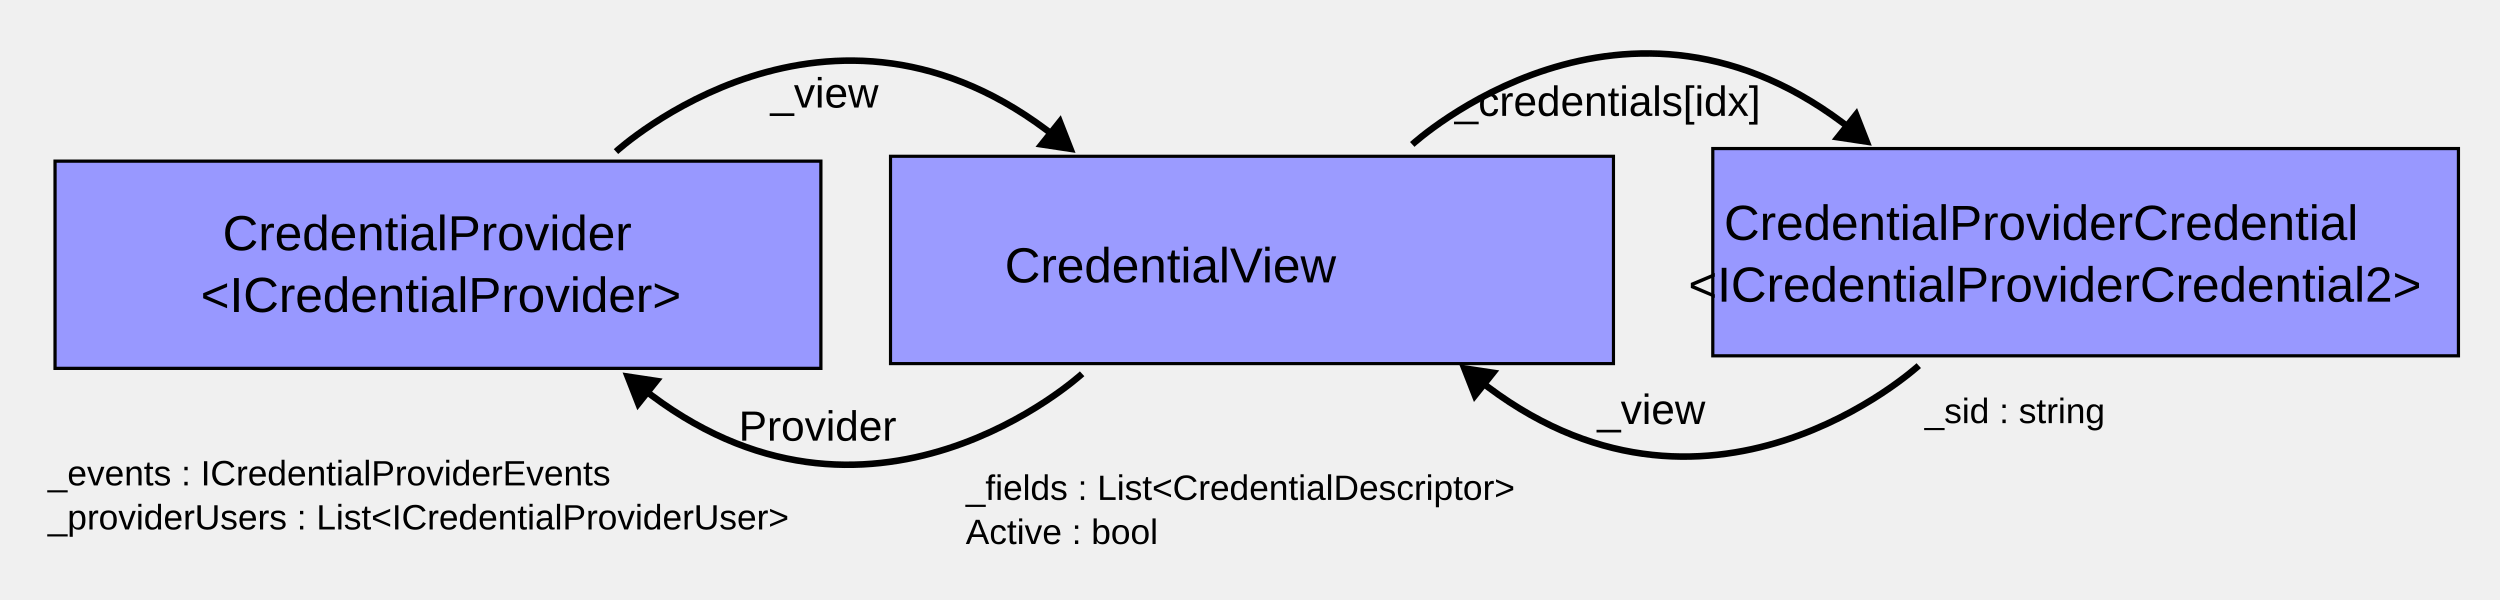
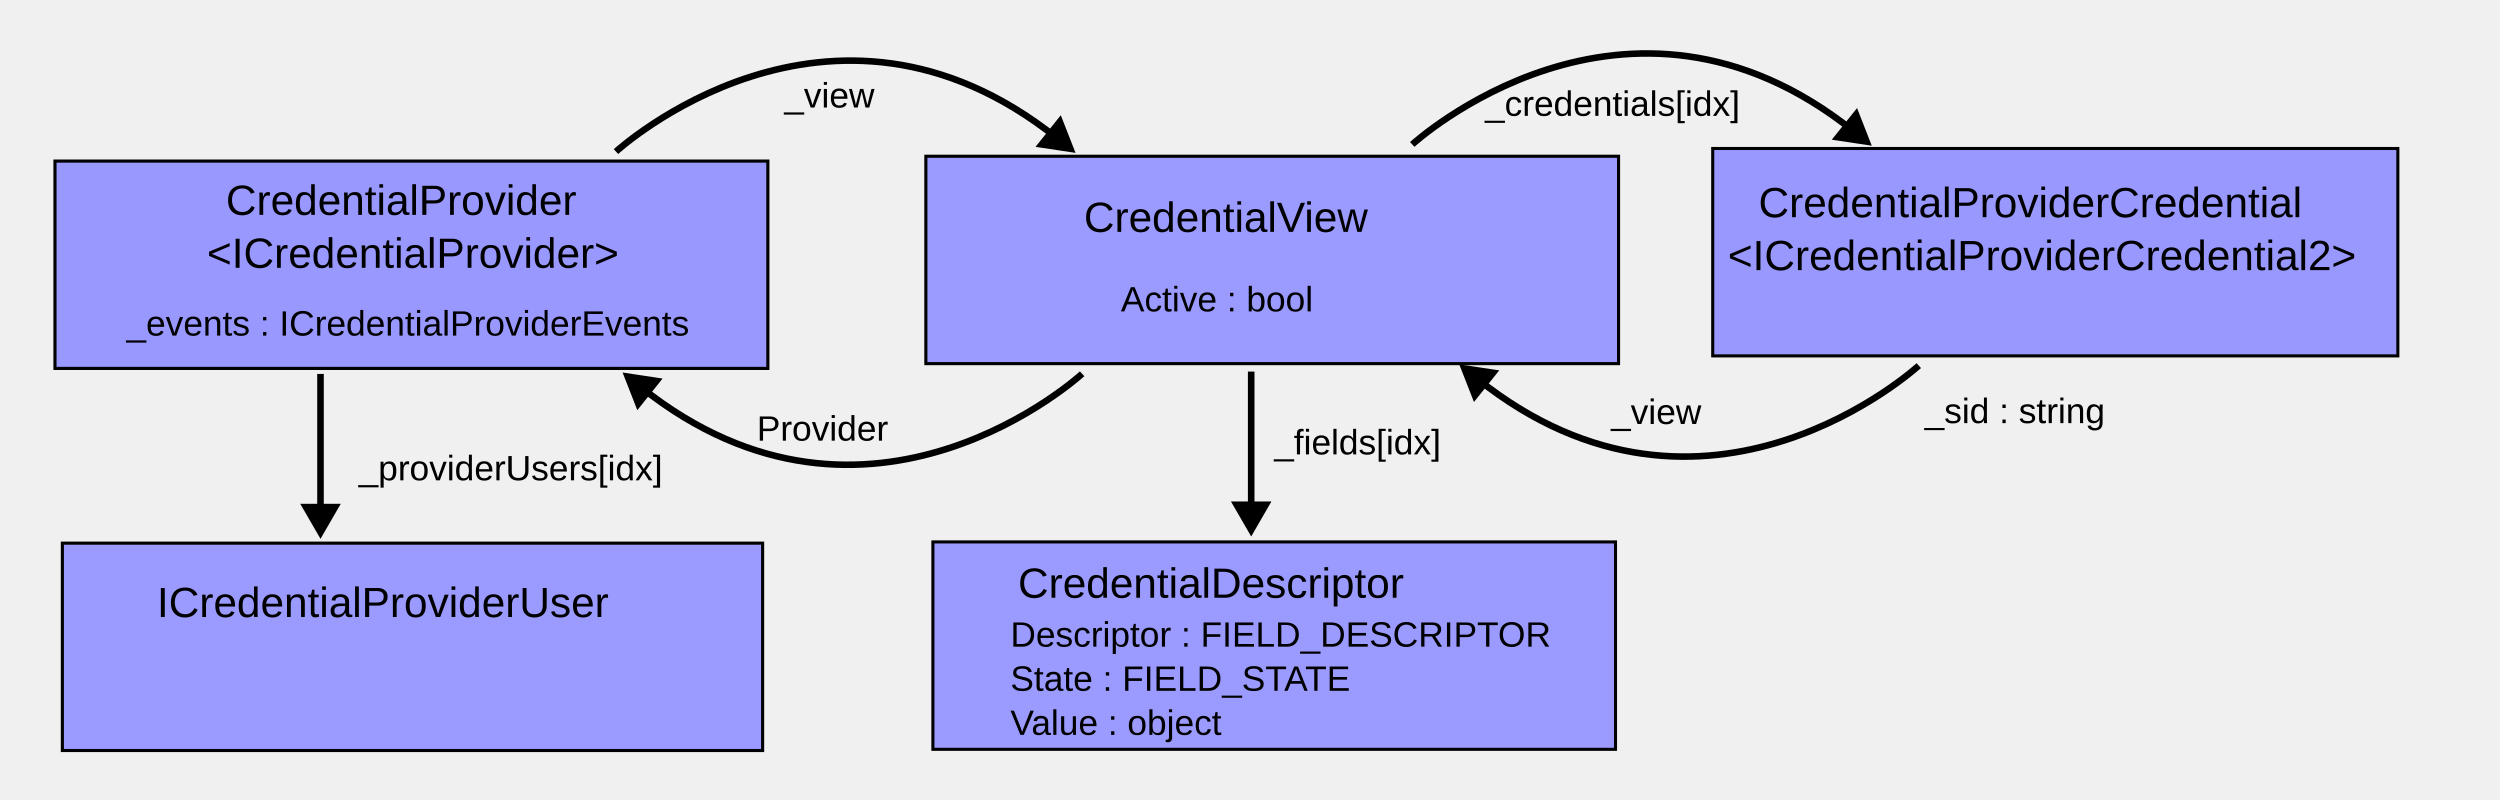
- <svg xmlns="http://www.w3.org/2000/svg" width="250mm" height="60mm" viewBox="0 0 250 60" version="1.1" id="svg1">
+ <svg xmlns="http://www.w3.org/2000/svg" width="250mm" height="80mm" viewBox="0 0 250 80" version="1.1" id="svg1">
  <defs id="defs1">
+     <rect x="510.149" y="301.886" width="30.571" height="47.767" id="rect6" />
    <marker style="overflow:visible" id="Triangle" refX="0" refY="0" orient="auto-start-reverse" markerWidth="1" markerHeight="1" viewBox="0 0 1 1" preserveAspectRatio="xMidYMid">
      <path transform="scale(0.5)" style="fill:context-stroke;fill-rule:evenodd;stroke:context-stroke;stroke-width:1pt" d="M 5.77,0 -2.88,5 V -5 Z" id="path135" />
    </marker>
    <marker style="overflow:visible" id="Triangle-2" refX="0" refY="0" orient="auto-start-reverse" markerWidth="1" markerHeight="1" viewBox="0 0 1 1" preserveAspectRatio="xMidYMid">
      <path transform="scale(0.5)" style="fill:context-stroke;fill-rule:evenodd;stroke:context-stroke;stroke-width:1pt" d="M 5.77,0 -2.88,5 V -5 Z" id="path135-2" />
    </marker>
    <marker style="overflow:visible" id="Triangle-7" refX="0" refY="0" orient="auto-start-reverse" markerWidth="1" markerHeight="1" viewBox="0 0 1 1" preserveAspectRatio="xMidYMid">
      <path transform="scale(0.5)" style="fill:context-stroke;fill-rule:evenodd;stroke:context-stroke;stroke-width:1pt" d="M 5.77,0 -2.88,5 V -5 Z" id="path135-6" />
    </marker>
    <marker style="overflow:visible" id="Triangle-79" refX="0" refY="0" orient="auto-start-reverse" markerWidth="1" markerHeight="1" viewBox="0 0 1 1" preserveAspectRatio="xMidYMid">
      <path transform="scale(0.5)" style="fill:context-stroke;fill-rule:evenodd;stroke:context-stroke;stroke-width:1pt" d="M 5.77,0 -2.88,5 V -5 Z" id="path135-5" />
    </marker>
+     <marker style="overflow:visible" id="Triangle-2-2" refX="0" refY="0" orient="auto-start-reverse" markerWidth="1" markerHeight="1" viewBox="0 0 1 1" preserveAspectRatio="xMidYMid">
+       <path transform="scale(0.5)" style="fill:context-stroke;fill-rule:evenodd;stroke:context-stroke;stroke-width:1pt" d="M 5.77,0 -2.88,5 V -5 Z" id="path135-2-3" />
+     </marker>
  </defs>
  <g id="layer1">
    <text xml:space="preserve" style="font-style:normal;font-variant:normal;font-weight:normal;font-stretch:normal;font-size:5.644px;font-family:Arial;-inkscape-font-specification:'Arial, Normal';font-variant-ligatures:normal;font-variant-caps:normal;font-variant-numeric:normal;font-variant-east-asian:normal;text-align:start;writing-mode:lr-tb;direction:ltr;text-anchor:start;fill:#ffffff;stroke-width:0.265;stroke-dasharray:none" x="10.111" y="48.531" id="text2">
      <tspan id="tspan2" style="font-style:normal;font-variant:normal;font-weight:normal;font-stretch:normal;font-size:5.644px;font-family:Arial;-inkscape-font-specification:'Arial, Normal';font-variant-ligatures:normal;font-variant-caps:normal;font-variant-numeric:normal;font-variant-east-asian:normal;stroke-width:0.265" x="10.111" y="48.531" />
    </text>
-     <rect style="fill:#9898ff;fill-opacity:1;stroke:#000000;stroke-width:0.321;stroke-dasharray:none;stroke-opacity:1" id="rect2-2-5" width="74.566" height="20.727" x="171.279" y="14.855" />
-     <rect style="fill:#9898ff;fill-opacity:1;stroke:#000000;stroke-width:0.325;stroke-dasharray:none;stroke-opacity:1" id="rect2-2-5-1" width="76.584" height="20.723" x="5.504" y="16.114" />
-     <rect style="fill:#9b9bff;fill-opacity:1;stroke:#000000;stroke-width:0.316;stroke-dasharray:none;stroke-opacity:1" id="rect2-2-5-7" width="72.296" height="20.732" x="89.051" y="15.628" />
-     <text xml:space="preserve" style="font-size:4.939px;font-family:Arial;-inkscape-font-specification:'Arial, Normal';text-align:center;writing-mode:lr-tb;direction:ltr;text-anchor:middle;fill:#000000;fill-opacity:1;stroke:none;stroke-width:0.758;stroke-dasharray:none;stroke-dashoffset:0;stroke-opacity:1" x="47.52" y="25.024" id="text1">
-       <tspan id="tspan1" style="font-size:4.939px;text-align:center;text-anchor:middle;fill:#000000;fill-opacity:1;stroke:none;stroke-width:0.758;stroke-dasharray:none;stroke-dashoffset:0;stroke-opacity:1" x="47.52" y="25.024">CredentialProvider</tspan>
-       <tspan style="font-size:4.939px;text-align:center;text-anchor:middle;fill:#000000;fill-opacity:1;stroke:none;stroke-width:0.758;stroke-dasharray:none;stroke-dashoffset:0;stroke-opacity:1" x="47.52" y="31.197" id="tspan3">&lt;ICredentialProvider&gt;</tspan>
+     <rect style="fill:#9898ff;fill-opacity:1;stroke:#000000;stroke-width:0.308;stroke-dasharray:none;stroke-opacity:1" id="rect2-2-5" width="68.513" height="20.74" x="171.272" y="14.849" />
+     <rect style="fill:#9898ff;fill-opacity:1;stroke:#000000;stroke-width:0.314;stroke-dasharray:none;stroke-opacity:1" id="rect2-2-5-1" width="71.287" height="20.734" x="5.498" y="16.108" />
+     <rect style="fill:#9b9bff;fill-opacity:1;stroke:#000000;stroke-width:0.31;stroke-dasharray:none;stroke-opacity:1" id="rect2-2-5-7" width="69.269" height="20.738" x="92.586" y="15.625" />
+     <rect style="fill:#9b9bff;fill-opacity:1;stroke:#000000;stroke-width:0.307;stroke-dasharray:none;stroke-opacity:1" id="rect2-2-5-7-8" width="68.261" height="20.741" x="93.29" y="54.192" />
+     <rect style="fill:#9b9bff;fill-opacity:1;stroke:#000000;stroke-width:0.311;stroke-dasharray:none;stroke-opacity:1" id="rect2-2-5-7-8-6" width="70.026" height="20.737" x="6.236" y="54.315" />
+     <text xml:space="preserve" style="font-size:4.233px;font-family:Arial;-inkscape-font-specification:'Arial, Normal';text-align:center;writing-mode:lr-tb;direction:ltr;text-anchor:middle;fill:#000000;fill-opacity:1;stroke:none;stroke-width:0.758;stroke-dasharray:none;stroke-dashoffset:0;stroke-opacity:1" x="44.234" y="21.485" id="text1">
+       <tspan id="tspan1" style="font-size:4.233px;text-align:center;text-anchor:middle;fill:#000000;fill-opacity:1;stroke:none;stroke-width:0.758;stroke-dasharray:none;stroke-dashoffset:0;stroke-opacity:1" x="44.234" y="21.485">CredentialProvider</tspan>
+       <tspan style="font-size:4.233px;text-align:center;text-anchor:middle;fill:#000000;fill-opacity:1;stroke:none;stroke-width:0.758;stroke-dasharray:none;stroke-dashoffset:0;stroke-opacity:1" x="44.234" y="26.777" id="tspan3">&lt;ICredentialProvider&gt;</tspan>
    </text>
-     <text xml:space="preserve" style="font-size:3.528px;font-family:Arial;-inkscape-font-specification:'Arial, Normal';text-align:start;writing-mode:lr-tb;direction:ltr;text-anchor:start;fill:#000000;fill-opacity:1;stroke:none;stroke-width:0.758;stroke-dasharray:none;stroke-dashoffset:0;stroke-opacity:1" x="4.768" y="48.537" id="text1-88">
-       <tspan style="font-size:3.528px;text-align:start;text-anchor:start;fill:#000000;fill-opacity:1;stroke:none;stroke-width:0.758;stroke-dasharray:none;stroke-dashoffset:0;stroke-opacity:1" x="4.768" y="48.537" id="tspan3-4">_events : ICredentialProviderEvents</tspan>
-       <tspan style="font-size:3.528px;text-align:start;text-anchor:start;fill:#000000;fill-opacity:1;stroke:none;stroke-width:0.758;stroke-dasharray:none;stroke-dashoffset:0;stroke-opacity:1" x="4.768" y="52.946" id="tspan4">_providerUsers : List&lt;ICredentialProviderUser&gt;</tspan>
+     <text xml:space="preserve" style="font-size:3.528px;font-family:Arial;-inkscape-font-specification:'Arial, Normal';text-align:start;writing-mode:lr-tb;direction:ltr;text-anchor:start;fill:#000000;fill-opacity:1;stroke:none;stroke-width:0.758;stroke-dasharray:none;stroke-dashoffset:0;stroke-opacity:1" x="35.859" y="48.031" id="text1-88">
+       <tspan style="font-size:3.528px;text-align:start;text-anchor:start;fill:#000000;fill-opacity:1;stroke:none;stroke-width:0.758;stroke-dasharray:none;stroke-dashoffset:0;stroke-opacity:1" x="35.859" y="48.031" id="tspan4">_providerUsers[idx]</tspan>
    </text>
-     <text xml:space="preserve" style="font-size:3.528px;font-family:Arial;-inkscape-font-specification:'Arial, Normal';text-align:start;writing-mode:lr-tb;direction:ltr;text-anchor:start;fill:#000000;fill-opacity:1;stroke:none;stroke-width:0.758;stroke-dasharray:none;stroke-dashoffset:0;stroke-opacity:1" x="96.58" y="49.99" id="text1-88-7">
-       <tspan style="font-size:3.528px;text-align:start;text-anchor:start;fill:#000000;fill-opacity:1;stroke:none;stroke-width:0.758;stroke-dasharray:none;stroke-dashoffset:0;stroke-opacity:1" x="96.58" y="49.99" id="tspan4-1">_fields : List&lt;CredentialDescriptor&gt;</tspan>
-       <tspan style="font-size:3.528px;text-align:start;text-anchor:start;fill:#000000;fill-opacity:1;stroke:none;stroke-width:0.758;stroke-dasharray:none;stroke-dashoffset:0;stroke-opacity:1" x="96.58" y="54.4" id="tspan5">Active : bool</tspan>
+     <text xml:space="preserve" style="font-size:3.528px;font-family:Arial;-inkscape-font-specification:'Arial, Normal';text-align:start;writing-mode:lr-tb;direction:ltr;text-anchor:start;fill:#000000;fill-opacity:1;stroke:none;stroke-width:0.758;stroke-dasharray:none;stroke-dashoffset:0;stroke-opacity:1" x="12.64" y="33.558" id="text1-88-79">
+       <tspan style="font-size:3.528px;text-align:start;text-anchor:start;fill:#000000;fill-opacity:1;stroke:none;stroke-width:0.758;stroke-dasharray:none;stroke-dashoffset:0;stroke-opacity:1" x="12.64" y="33.558" id="tspan4-4">_events : ICredentialProviderEvents</tspan>
+     </text>
+     <text xml:space="preserve" style="font-size:3.528px;font-family:Arial;-inkscape-font-specification:'Arial, Normal';text-align:start;writing-mode:lr-tb;direction:ltr;text-anchor:start;fill:#000000;fill-opacity:1;stroke:none;stroke-width:0.758;stroke-dasharray:none;stroke-dashoffset:0;stroke-opacity:1" x="127.417" y="45.441" id="text1-88-7">
+       <tspan style="font-size:3.528px;text-align:start;text-anchor:start;fill:#000000;fill-opacity:1;stroke:none;stroke-width:0.758;stroke-dasharray:none;stroke-dashoffset:0;stroke-opacity:1" x="127.417" y="45.441" id="tspan5">_fields[idx]</tspan>
+     </text>
+     <text xml:space="preserve" style="font-size:3.528px;font-family:Arial;-inkscape-font-specification:'Arial, Normal';text-align:start;writing-mode:lr-tb;direction:ltr;text-anchor:start;fill:#000000;fill-opacity:1;stroke:none;stroke-width:0.758;stroke-dasharray:none;stroke-dashoffset:0;stroke-opacity:1" x="101.038" y="64.667" id="text1-88-7-4">
+       <tspan style="font-size:3.528px;text-align:start;text-anchor:start;fill:#000000;fill-opacity:1;stroke:none;stroke-width:0.758;stroke-dasharray:none;stroke-dashoffset:0;stroke-opacity:1" x="101.038" y="64.667" id="tspan5-23">Descriptor : FIELD_DESCRIPTOR</tspan>
+       <tspan style="font-size:3.528px;text-align:start;text-anchor:start;fill:#000000;fill-opacity:1;stroke:none;stroke-width:0.758;stroke-dasharray:none;stroke-dashoffset:0;stroke-opacity:1" x="101.038" y="69.077" id="tspan7">State : FIELD_STATE</tspan>
+       <tspan style="font-size:3.528px;text-align:start;text-anchor:start;fill:#000000;fill-opacity:1;stroke:none;stroke-width:0.758;stroke-dasharray:none;stroke-dashoffset:0;stroke-opacity:1" x="101.038" y="73.487" id="tspan9">Value : object</tspan>
+     </text>
+     <text xml:space="preserve" style="font-size:3.528px;font-family:Arial;-inkscape-font-specification:'Arial, Normal';text-align:start;writing-mode:lr-tb;direction:ltr;text-anchor:start;fill:#000000;fill-opacity:1;stroke:none;stroke-width:0.758;stroke-dasharray:none;stroke-dashoffset:0;stroke-opacity:1" x="112.088" y="31.14" id="text1-88-7-1">
+       <tspan style="font-size:3.528px;text-align:start;text-anchor:start;fill:#000000;fill-opacity:1;stroke:none;stroke-width:0.758;stroke-dasharray:none;stroke-dashoffset:0;stroke-opacity:1" x="112.088" y="31.14" id="tspan5-2">Active : bool</tspan>
    </text>
    <text xml:space="preserve" style="font-size:3.528px;font-family:Arial;-inkscape-font-specification:'Arial, Normal';text-align:start;writing-mode:lr-tb;direction:ltr;text-anchor:start;fill:#000000;fill-opacity:1;stroke:none;stroke-width:0.758;stroke-dasharray:none;stroke-dashoffset:0;stroke-opacity:1" x="192.46" y="42.313" id="text1-88-7-6">
      <tspan style="font-size:3.528px;text-align:start;text-anchor:start;fill:#000000;fill-opacity:1;stroke:none;stroke-width:0.758;stroke-dasharray:none;stroke-dashoffset:0;stroke-opacity:1" x="192.46" y="42.313" id="tspan5-4">_sid : string</tspan>
    </text>
-     <text xml:space="preserve" style="font-size:4.233px;font-family:Arial;-inkscape-font-specification:'Arial, Normal';text-align:center;writing-mode:lr-tb;direction:ltr;text-anchor:middle;fill:#000000;fill-opacity:1;stroke:none;stroke-width:0.758;stroke-dasharray:none;stroke-dashoffset:0;stroke-opacity:1" x="85.382" y="10.754" id="text1-8">
-       <tspan style="font-size:4.233px;text-align:center;text-anchor:middle;fill:#000000;fill-opacity:1;stroke:none;stroke-width:0.758;stroke-dasharray:none;stroke-dashoffset:0;stroke-opacity:1" x="85.382" y="10.754" id="tspan3-5">_view</tspan>
+     <text xml:space="preserve" style="font-size:3.528px;font-family:Arial;-inkscape-font-specification:'Arial, Normal';text-align:center;writing-mode:lr-tb;direction:ltr;text-anchor:middle;fill:#000000;fill-opacity:1;stroke:none;stroke-width:0.758;stroke-dasharray:none;stroke-dashoffset:0;stroke-opacity:1" x="85.382" y="10.754" id="text1-8">
+       <tspan style="font-size:3.528px;text-align:center;text-anchor:middle;fill:#000000;fill-opacity:1;stroke:none;stroke-width:0.758;stroke-dasharray:none;stroke-dashoffset:0;stroke-opacity:1" x="85.382" y="10.754" id="tspan3-5">_view</tspan>
    </text>
-     <text xml:space="preserve" style="font-size:4.233px;font-family:Arial;-inkscape-font-specification:'Arial, Normal';text-align:center;writing-mode:lr-tb;direction:ltr;text-anchor:middle;fill:#000000;fill-opacity:1;stroke:none;stroke-width:0.758;stroke-dasharray:none;stroke-dashoffset:0;stroke-opacity:1" x="84.7" y="44.066" id="text1-8-6">
-       <tspan style="font-size:4.233px;text-align:center;text-anchor:middle;fill:#000000;fill-opacity:1;stroke:none;stroke-width:0.758;stroke-dasharray:none;stroke-dashoffset:0;stroke-opacity:1" x="84.7" y="44.066" id="tspan3-5-0">Provider</tspan>
+     <text xml:space="preserve" style="font-size:3.528px;font-family:Arial;-inkscape-font-specification:'Arial, Normal';text-align:center;writing-mode:lr-tb;direction:ltr;text-anchor:middle;fill:#000000;fill-opacity:1;stroke:none;stroke-width:0.758;stroke-dasharray:none;stroke-dashoffset:0;stroke-opacity:1" x="84.7" y="44.066" id="text1-8-6">
+       <tspan style="font-size:3.528px;text-align:center;text-anchor:middle;fill:#000000;fill-opacity:1;stroke:none;stroke-width:0.758;stroke-dasharray:none;stroke-dashoffset:0;stroke-opacity:1" x="84.7" y="44.066" id="tspan3-5-0">Provider</tspan>
    </text>
-     <text xml:space="preserve" style="font-size:4.233px;font-family:Arial;-inkscape-font-specification:'Arial, Normal';text-align:center;writing-mode:lr-tb;direction:ltr;text-anchor:middle;fill:#000000;fill-opacity:1;stroke:none;stroke-width:0.758;stroke-dasharray:none;stroke-dashoffset:0;stroke-opacity:1" x="168.066" y="42.401" id="text1-8-6-1">
-       <tspan style="font-size:4.233px;text-align:center;text-anchor:middle;fill:#000000;fill-opacity:1;stroke:none;stroke-width:0.758;stroke-dasharray:none;stroke-dashoffset:0;stroke-opacity:1" x="168.066" y="42.401" id="tspan3-5-0-3">_view</tspan>
+     <text xml:space="preserve" style="font-size:3.528px;font-family:Arial;-inkscape-font-specification:'Arial, Normal';text-align:center;writing-mode:lr-tb;direction:ltr;text-anchor:middle;fill:#000000;fill-opacity:1;stroke:none;stroke-width:0.758;stroke-dasharray:none;stroke-dashoffset:0;stroke-opacity:1" x="168.066" y="42.401" id="text1-8-6-1">
+       <tspan style="font-size:3.528px;text-align:center;text-anchor:middle;fill:#000000;fill-opacity:1;stroke:none;stroke-width:0.758;stroke-dasharray:none;stroke-dashoffset:0;stroke-opacity:1" x="168.066" y="42.401" id="tspan3-5-0-3">_view</tspan>
    </text>
-     <text xml:space="preserve" style="font-size:4.939px;font-family:Arial;-inkscape-font-specification:'Arial, Normal';text-align:center;writing-mode:lr-tb;direction:ltr;text-anchor:middle;fill:#000000;fill-opacity:1;stroke:none;stroke-width:0.758;stroke-dasharray:none;stroke-dashoffset:0" x="208.916" y="23.993" id="text1-1">
-       <tspan id="tspan1-4" style="font-size:4.939px;text-align:center;text-anchor:middle;fill:#000000;fill-opacity:1;stroke:none;stroke-width:0.758;stroke-dasharray:none;stroke-dashoffset:0" x="208.916" y="23.993">CredentialProviderCredential</tspan>
-       <tspan style="font-size:4.939px;text-align:center;text-anchor:middle;fill:#000000;fill-opacity:1;stroke:none;stroke-width:0.758;stroke-dasharray:none;stroke-dashoffset:0" x="208.916" y="30.166" id="tspan3-2">&lt;ICredentialProviderCredential2&gt;</tspan>
+     <text xml:space="preserve" style="font-size:4.233px;font-family:Arial;-inkscape-font-specification:'Arial, Normal';text-align:center;writing-mode:lr-tb;direction:ltr;text-anchor:middle;fill:#000000;fill-opacity:1;stroke:none;stroke-width:0.758;stroke-dasharray:none;stroke-dashoffset:0" x="207.147" y="21.718" id="text1-1">
+       <tspan id="tspan1-4" style="font-size:4.233px;text-align:center;text-anchor:middle;fill:#000000;fill-opacity:1;stroke:none;stroke-width:0.758;stroke-dasharray:none;stroke-dashoffset:0" x="207.147" y="21.718">CredentialProviderCredential</tspan>
+       <tspan style="font-size:4.233px;text-align:center;text-anchor:middle;fill:#000000;fill-opacity:1;stroke:none;stroke-width:0.758;stroke-dasharray:none;stroke-dashoffset:0" x="207.147" y="27.01" id="tspan3-2">&lt;ICredentialProviderCredential2&gt;</tspan>
    </text>
-     <text xml:space="preserve" style="font-size:4.939px;font-family:Arial;-inkscape-font-specification:'Arial, Normal';text-align:center;writing-mode:lr-tb;direction:ltr;text-anchor:middle;fill:#000000;fill-opacity:1;stroke:none;stroke-width:0.758;stroke-dasharray:none;stroke-dashoffset:0" x="120.472" y="28.243" id="text1-5">
-       <tspan style="font-size:4.939px;text-align:center;text-anchor:middle;fill:#000000;fill-opacity:1;stroke:none;stroke-width:0.758;stroke-dasharray:none;stroke-dashoffset:0" x="120.472" y="28.243" id="tspan3-1">CredentialView</tspan>
+     <text xml:space="preserve" style="font-size:4.233px;font-family:Arial;-inkscape-font-specification:'Arial, Normal';text-align:center;writing-mode:lr-tb;direction:ltr;text-anchor:middle;fill:#000000;fill-opacity:1;stroke:none;stroke-width:0.758;stroke-dasharray:none;stroke-dashoffset:0" x="125.527" y="23.187" id="text1-5">
+       <tspan style="font-size:4.233px;text-align:center;text-anchor:middle;fill:#000000;fill-opacity:1;stroke:none;stroke-width:0.758;stroke-dasharray:none;stroke-dashoffset:0" x="125.527" y="23.187" id="tspan3-1">CredentialView</tspan>
+     </text>
+     <text xml:space="preserve" style="font-size:4.233px;font-family:Arial;-inkscape-font-specification:'Arial, Normal';text-align:center;writing-mode:lr-tb;direction:ltr;text-anchor:middle;fill:#000000;fill-opacity:1;stroke:none;stroke-width:0.758;stroke-dasharray:none;stroke-dashoffset:0" x="124.034" y="59.774" id="text1-5-5">
+       <tspan style="font-size:4.233px;text-align:center;text-anchor:middle;fill:#000000;fill-opacity:1;stroke:none;stroke-width:0.758;stroke-dasharray:none;stroke-dashoffset:0" x="124.034" y="59.774" id="tspan3-1-5">CredentialDescriptor</tspan>
+     </text>
+     <text xml:space="preserve" style="font-size:4.233px;font-family:Arial;-inkscape-font-specification:'Arial, Normal';text-align:center;writing-mode:lr-tb;direction:ltr;text-anchor:middle;fill:#000000;fill-opacity:1;stroke:none;stroke-width:0.758;stroke-dasharray:none;stroke-dashoffset:0" x="41.224" y="61.705" id="text1-5-5-6">
+       <tspan style="font-size:4.233px;text-align:center;text-anchor:middle;fill:#000000;fill-opacity:1;stroke:none;stroke-width:0.758;stroke-dasharray:none;stroke-dashoffset:0" x="41.224" y="61.705" id="tspan3-1-5-1">ICredentialProviderUser</tspan>
    </text>
    <path style="fill:none;fill-opacity:1;stroke:#000000;stroke-width:0.658;stroke-dasharray:none;stroke-dashoffset:0;stroke-opacity:1;marker-end:url(#Triangle)" d="m 61.599,15.159 c 0,0 21.303,-19.553 44.128,-1.329" id="path8" />
    <path style="fill:none;fill-opacity:1;stroke:#000000;stroke-width:0.658;stroke-dasharray:none;stroke-dashoffset:0;stroke-opacity:1;marker-end:url(#Triangle-2)" d="m 141.225,14.444 c 0,0 21.303,-19.553 44.128,-1.329" id="path8-6" />
    <text xml:space="preserve" style="font-size:4.939px;font-family:Arial;-inkscape-font-specification:'Arial, Normal';text-align:center;writing-mode:lr-tb;direction:ltr;text-anchor:middle;fill:none;fill-opacity:1;stroke:#000000;stroke-width:0.758;stroke-dasharray:none;stroke-dashoffset:0;stroke-opacity:1" x="62.939" y="7.33" id="text8">
      <tspan id="tspan8" style="stroke-width:0.758" x="62.939" y="7.33" />
    </text>
-     <text xml:space="preserve" style="font-size:4.233px;font-family:Arial;-inkscape-font-specification:'Arial, Normal';text-align:center;writing-mode:lr-tb;direction:ltr;text-anchor:middle;fill:#000000;fill-opacity:1;stroke:none;stroke-width:0.758;stroke-dasharray:none;stroke-dashoffset:0;stroke-opacity:1" x="163.697" y="11.584" id="text1-8-65">
-       <tspan style="font-size:4.233px;text-align:center;text-anchor:middle;fill:#000000;fill-opacity:1;stroke:none;stroke-width:0.758;stroke-dasharray:none;stroke-dashoffset:0;stroke-opacity:1" x="163.697" y="11.584" id="tspan3-5-09">_credentials[idx]</tspan>
+     <text xml:space="preserve" style="font-size:3.528px;font-family:Arial;-inkscape-font-specification:'Arial, Normal';text-align:center;writing-mode:lr-tb;direction:ltr;text-anchor:middle;fill:#000000;fill-opacity:1;stroke:none;stroke-width:0.758;stroke-dasharray:none;stroke-dashoffset:0;stroke-opacity:1" x="163.697" y="11.584" id="text1-8-65">
+       <tspan style="font-size:3.528px;text-align:center;text-anchor:middle;fill:#000000;fill-opacity:1;stroke:none;stroke-width:0.758;stroke-dasharray:none;stroke-dashoffset:0;stroke-opacity:1" x="163.697" y="11.584" id="tspan3-5-09">_credentials[idx]</tspan>
    </text>
    <path style="fill:none;fill-opacity:1;stroke:#000000;stroke-width:0.658;stroke-dasharray:none;stroke-dashoffset:0;stroke-opacity:1;marker-end:url(#Triangle-7)" d="m 108.212,37.379 c 0,0 -21.303,19.553 -44.128,1.329" id="path8-8" />
    <path style="fill:none;fill-opacity:1;stroke:#000000;stroke-width:0.658;stroke-dasharray:none;stroke-dashoffset:0;stroke-opacity:1;marker-end:url(#Triangle-79)" d="m 191.876,36.562 c 0,0 -21.303,19.553 -44.128,1.329" id="path8-3" />
+     <path style="fill:none;stroke:#000000;stroke-width:0.658;stroke-opacity:1;marker-end:url(#Triangle-2)" d="m 125.119,37.157 10e-6,14.155" id="path1" />
+     <path style="fill:none;stroke:#000000;stroke-width:0.658;stroke-opacity:1;marker-end:url(#Triangle-2-2)" d="m 32.05,37.394 1e-5,14.155" id="path1-4" />
+     <text xml:space="preserve" transform="scale(0.2645833)" id="text6" style="font-size:16px;font-family:Arial;-inkscape-font-specification:'Arial, Normal';text-align:start;writing-mode:lr-tb;direction:ltr;white-space:pre;shape-inside:url(#rect6);display:inline;fill:none;stroke:#000000;stroke-width:2.487;stroke-opacity:1" />
  </g>
</svg>
